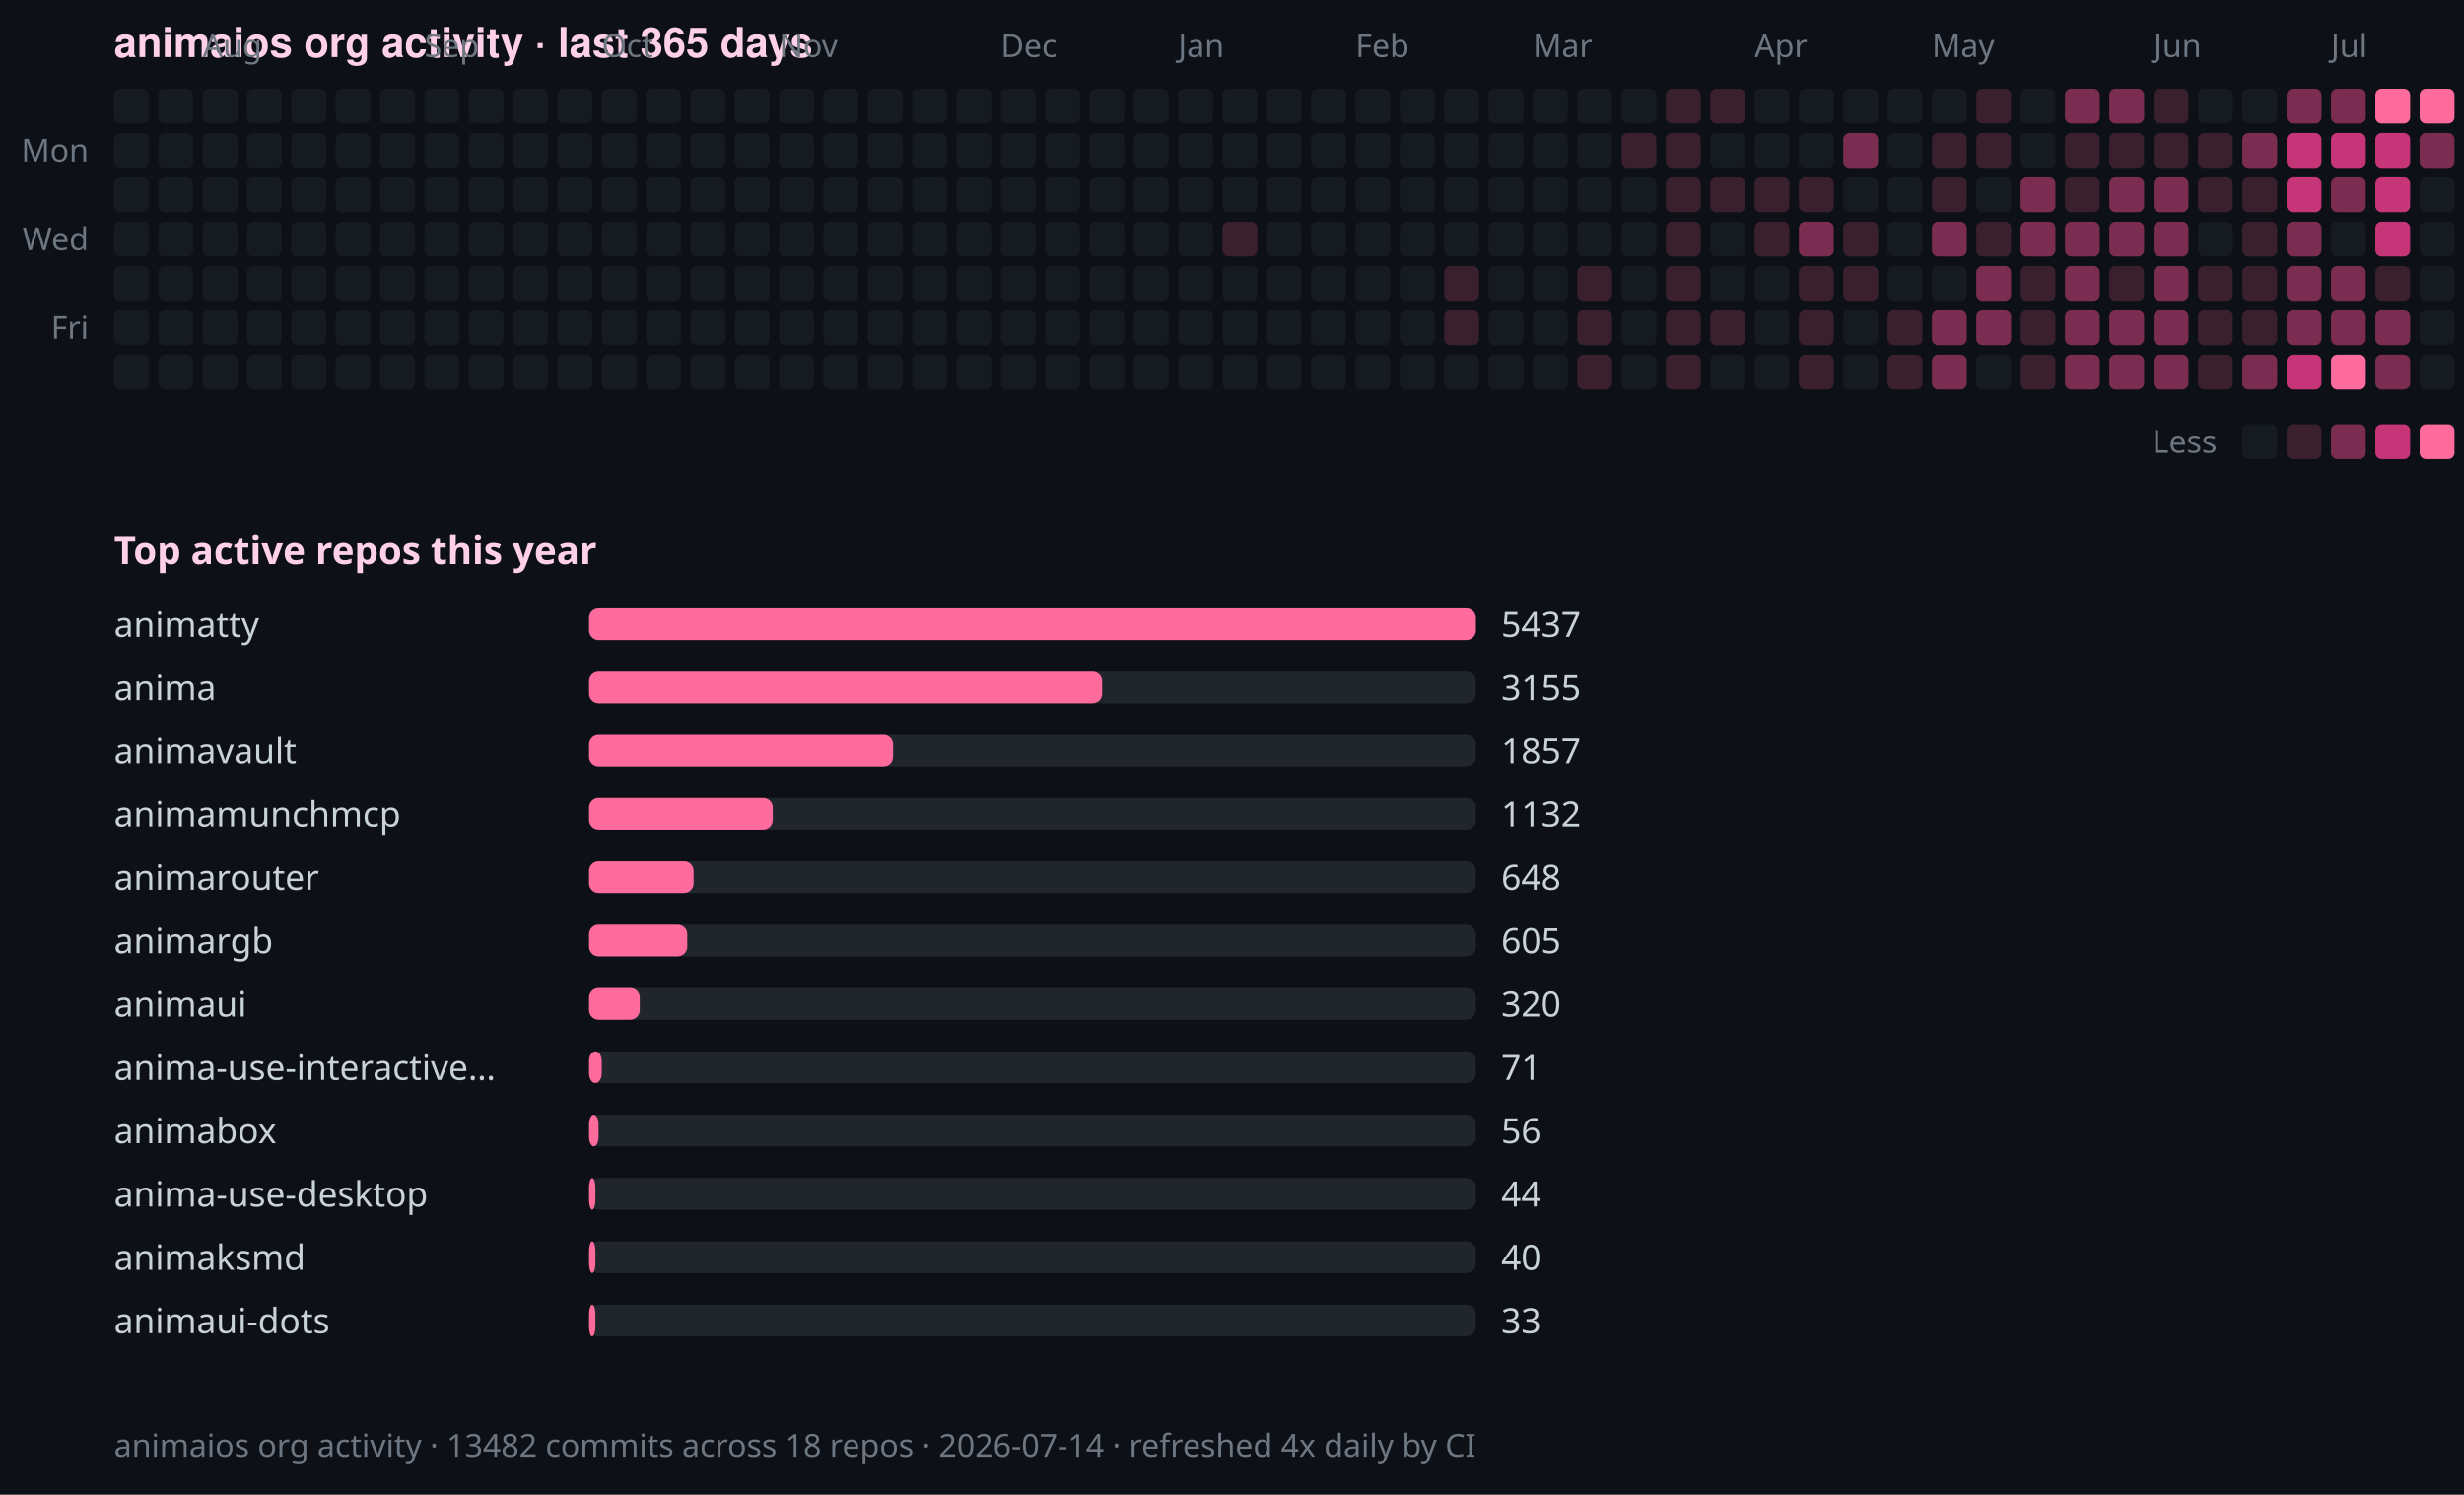
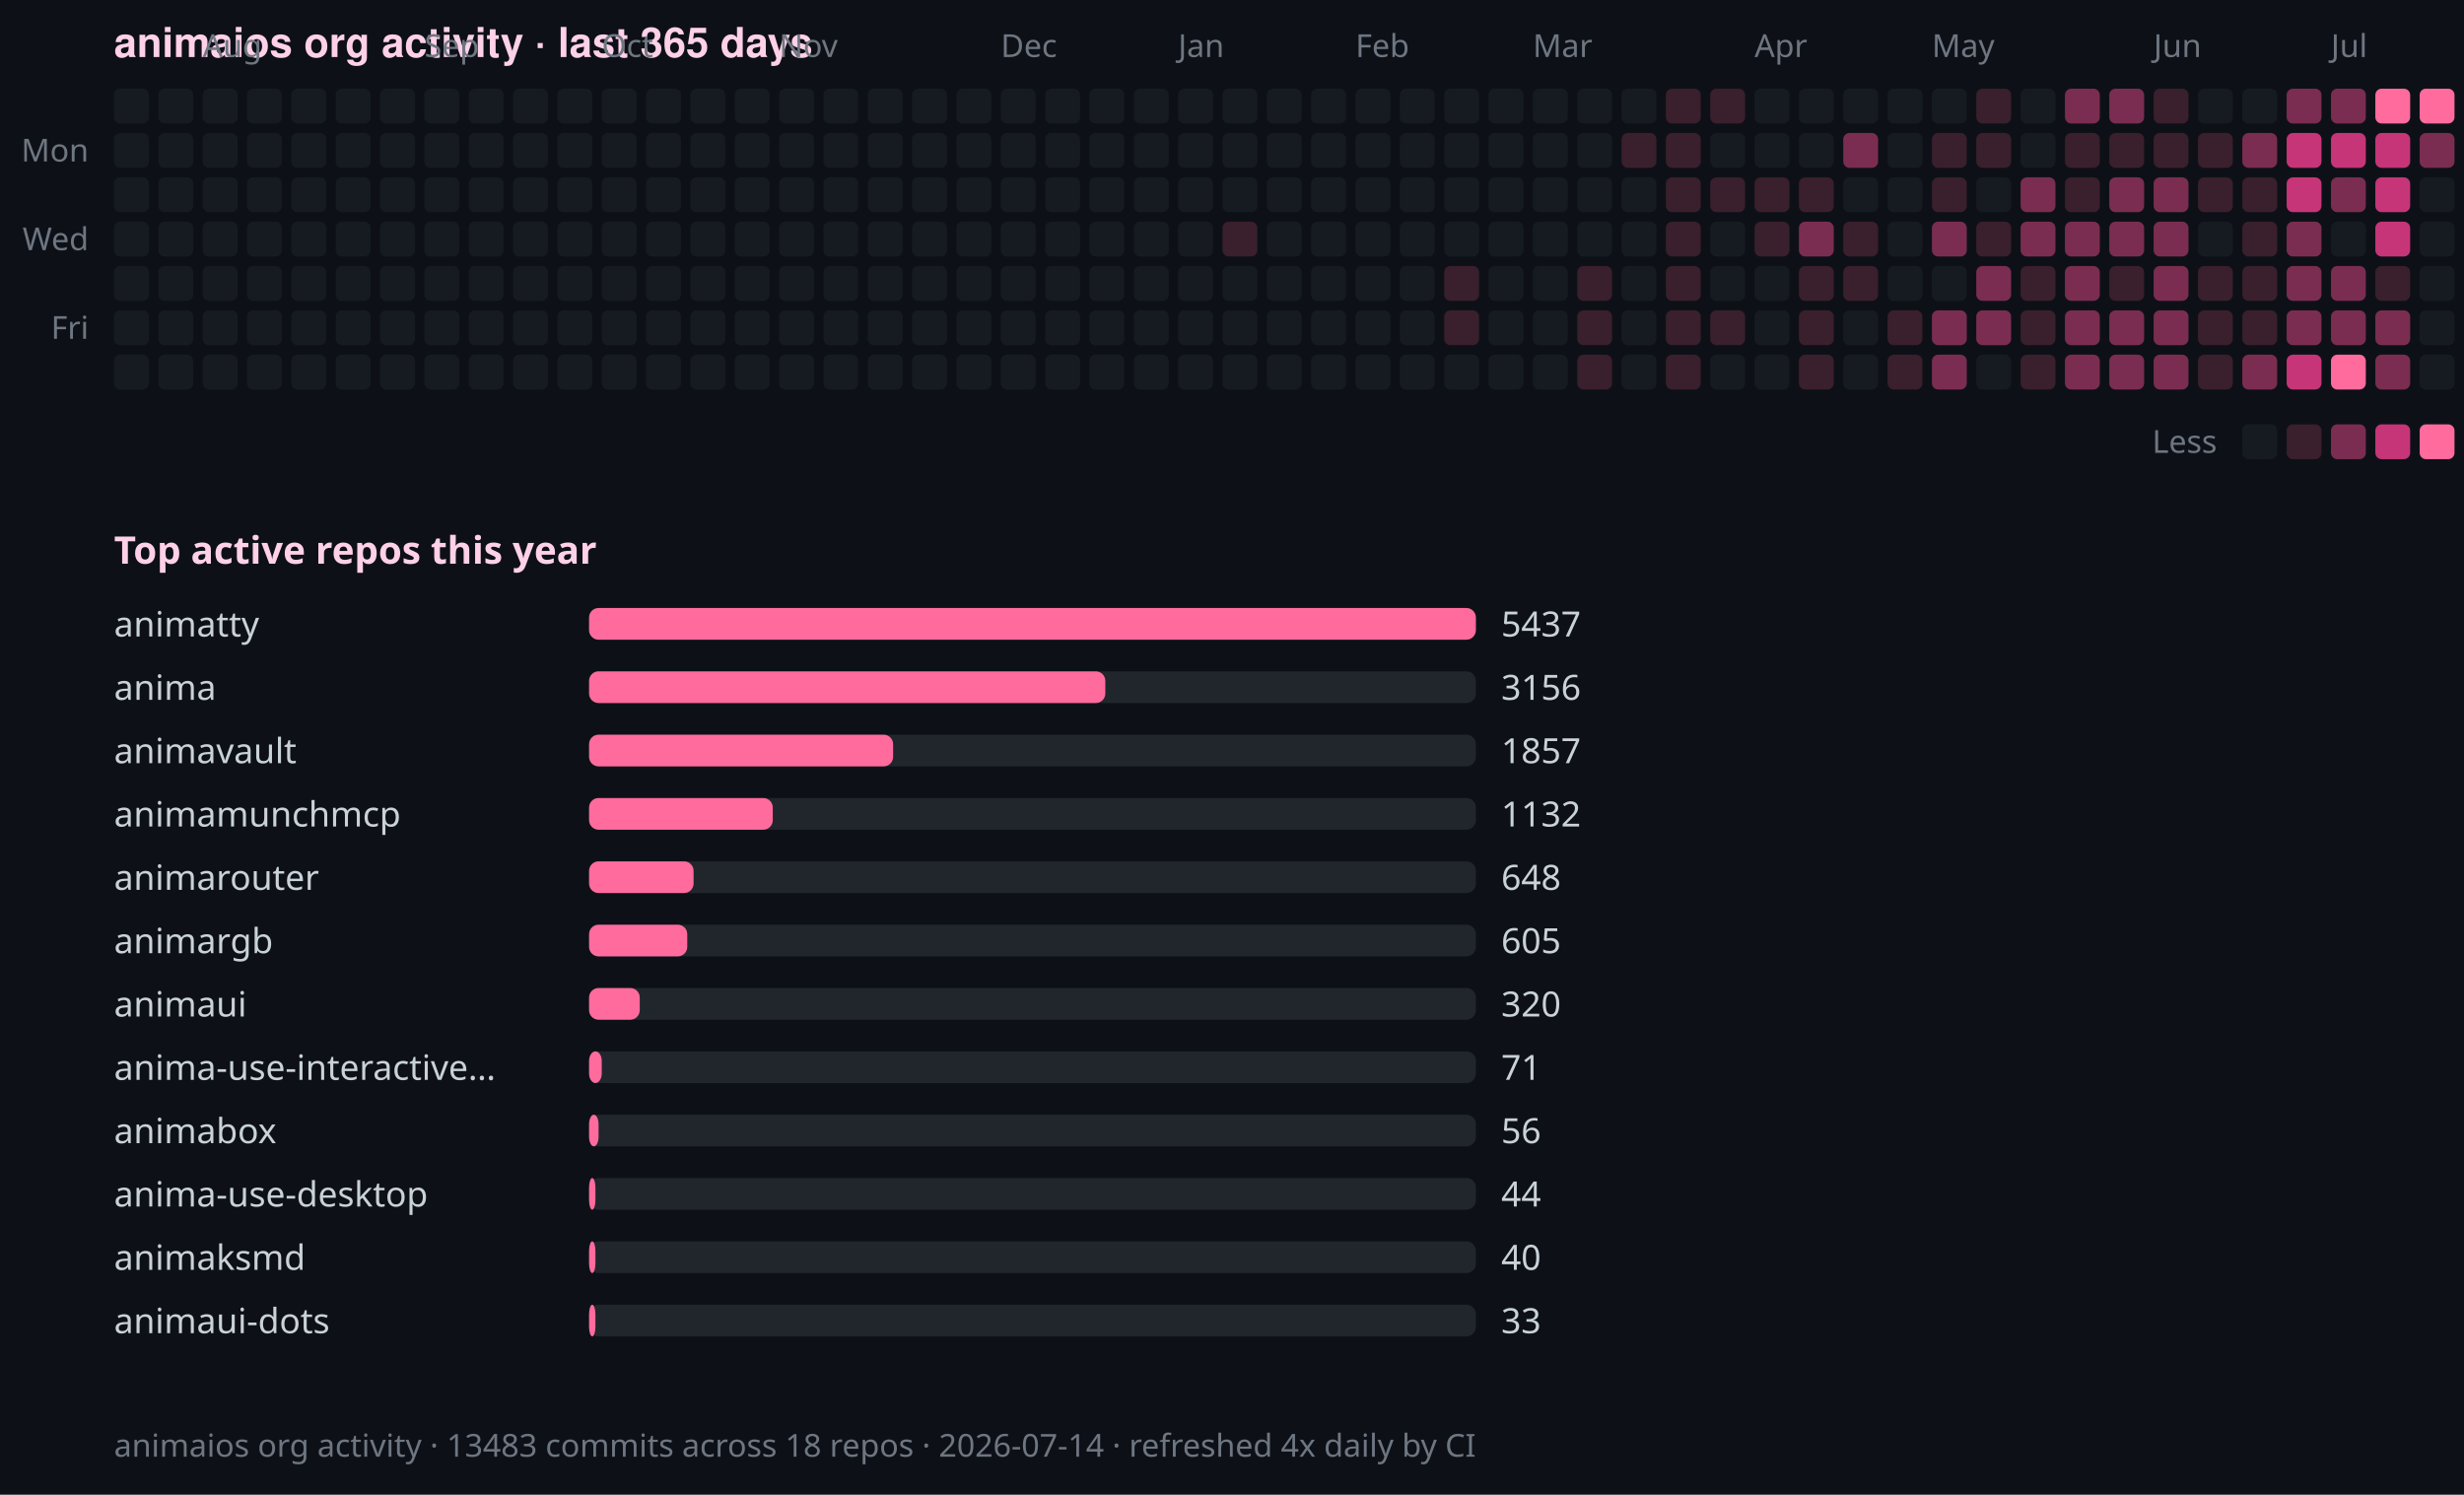
<svg xmlns="http://www.w3.org/2000/svg" width="778" height="472" viewBox="0 0 778 472" role="img" aria-label="animaios org commit activity over the last 365 days">
  <rect width="778" height="472" fill="#0d1117" />
  <text x="36" y="18" fill="#ffd1e8" font-family="-apple-system, BlinkMacSystemFont, 'Segoe UI', Helvetica, Arial, sans-serif" font-size="13" font-weight="600">animaios org activity · last 365 days</text>
  <text x="64" y="18" fill="#6e7681" font-family="ui-sans-serif, system-ui, sans-serif" font-size="10">Aug</text>
  <text x="134" y="18" fill="#6e7681" font-family="ui-sans-serif, system-ui, sans-serif" font-size="10">Sep</text>
  <text x="190" y="18" fill="#6e7681" font-family="ui-sans-serif, system-ui, sans-serif" font-size="10">Oct</text>
  <text x="246" y="18" fill="#6e7681" font-family="ui-sans-serif, system-ui, sans-serif" font-size="10">Nov</text>
  <text x="316" y="18" fill="#6e7681" font-family="ui-sans-serif, system-ui, sans-serif" font-size="10">Dec</text>
  <text x="372" y="18" fill="#6e7681" font-family="ui-sans-serif, system-ui, sans-serif" font-size="10">Jan</text>
  <text x="428" y="18" fill="#6e7681" font-family="ui-sans-serif, system-ui, sans-serif" font-size="10">Feb</text>
  <text x="484" y="18" fill="#6e7681" font-family="ui-sans-serif, system-ui, sans-serif" font-size="10">Mar</text>
  <text x="554" y="18" fill="#6e7681" font-family="ui-sans-serif, system-ui, sans-serif" font-size="10">Apr</text>
  <text x="610" y="18" fill="#6e7681" font-family="ui-sans-serif, system-ui, sans-serif" font-size="10">May</text>
  <text x="680" y="18" fill="#6e7681" font-family="ui-sans-serif, system-ui, sans-serif" font-size="10">Jun</text>
  <text x="736" y="18" fill="#6e7681" font-family="ui-sans-serif, system-ui, sans-serif" font-size="10">Jul</text>
  <text x="28" y="51" text-anchor="end" fill="#6e7681" font-family="ui-sans-serif, system-ui, sans-serif" font-size="10">Mon</text>
  <text x="28" y="79" text-anchor="end" fill="#6e7681" font-family="ui-sans-serif, system-ui, sans-serif" font-size="10">Wed</text>
  <text x="28" y="107" text-anchor="end" fill="#6e7681" font-family="ui-sans-serif, system-ui, sans-serif" font-size="10">Fri</text>
  <rect x="36" y="28" width="11" height="11" rx="2" ry="2" fill="#161b22" />
  <rect x="50" y="28" width="11" height="11" rx="2" ry="2" fill="#161b22" />
  <rect x="64" y="28" width="11" height="11" rx="2" ry="2" fill="#161b22" />
  <rect x="78" y="28" width="11" height="11" rx="2" ry="2" fill="#161b22" />
  <rect x="92" y="28" width="11" height="11" rx="2" ry="2" fill="#161b22" />
  <rect x="106" y="28" width="11" height="11" rx="2" ry="2" fill="#161b22" />
  <rect x="120" y="28" width="11" height="11" rx="2" ry="2" fill="#161b22" />
  <rect x="134" y="28" width="11" height="11" rx="2" ry="2" fill="#161b22" />
  <rect x="148" y="28" width="11" height="11" rx="2" ry="2" fill="#161b22" />
  <rect x="162" y="28" width="11" height="11" rx="2" ry="2" fill="#161b22" />
  <rect x="176" y="28" width="11" height="11" rx="2" ry="2" fill="#161b22" />
  <rect x="190" y="28" width="11" height="11" rx="2" ry="2" fill="#161b22" />
  <rect x="204" y="28" width="11" height="11" rx="2" ry="2" fill="#161b22" />
  <rect x="218" y="28" width="11" height="11" rx="2" ry="2" fill="#161b22" />
  <rect x="232" y="28" width="11" height="11" rx="2" ry="2" fill="#161b22" />
  <rect x="246" y="28" width="11" height="11" rx="2" ry="2" fill="#161b22" />
  <rect x="260" y="28" width="11" height="11" rx="2" ry="2" fill="#161b22" />
  <rect x="274" y="28" width="11" height="11" rx="2" ry="2" fill="#161b22" />
  <rect x="288" y="28" width="11" height="11" rx="2" ry="2" fill="#161b22" />
  <rect x="302" y="28" width="11" height="11" rx="2" ry="2" fill="#161b22" />
  <rect x="316" y="28" width="11" height="11" rx="2" ry="2" fill="#161b22" />
  <rect x="330" y="28" width="11" height="11" rx="2" ry="2" fill="#161b22" />
  <rect x="344" y="28" width="11" height="11" rx="2" ry="2" fill="#161b22" />
  <rect x="358" y="28" width="11" height="11" rx="2" ry="2" fill="#161b22" />
  <rect x="372" y="28" width="11" height="11" rx="2" ry="2" fill="#161b22" />
  <rect x="386" y="28" width="11" height="11" rx="2" ry="2" fill="#161b22" />
  <rect x="400" y="28" width="11" height="11" rx="2" ry="2" fill="#161b22" />
  <rect x="414" y="28" width="11" height="11" rx="2" ry="2" fill="#161b22" />
  <rect x="428" y="28" width="11" height="11" rx="2" ry="2" fill="#161b22" />
  <rect x="442" y="28" width="11" height="11" rx="2" ry="2" fill="#161b22" />
  <rect x="456" y="28" width="11" height="11" rx="2" ry="2" fill="#161b22" />
  <rect x="470" y="28" width="11" height="11" rx="2" ry="2" fill="#161b22" />
  <rect x="484" y="28" width="11" height="11" rx="2" ry="2" fill="#161b22" />
  <rect x="498" y="28" width="11" height="11" rx="2" ry="2" fill="#161b22" />
  <rect x="512" y="28" width="11" height="11" rx="2" ry="2" fill="#161b22" />
  <rect x="526" y="28" width="11" height="11" rx="2" ry="2" fill="#3a1f2d" />
  <rect x="540" y="28" width="11" height="11" rx="2" ry="2" fill="#3a1f2d" />
  <rect x="554" y="28" width="11" height="11" rx="2" ry="2" fill="#161b22" />
  <rect x="568" y="28" width="11" height="11" rx="2" ry="2" fill="#161b22" />
  <rect x="582" y="28" width="11" height="11" rx="2" ry="2" fill="#161b22" />
  <rect x="596" y="28" width="11" height="11" rx="2" ry="2" fill="#161b22" />
  <rect x="610" y="28" width="11" height="11" rx="2" ry="2" fill="#161b22" />
  <rect x="624" y="28" width="11" height="11" rx="2" ry="2" fill="#3a1f2d" />
  <rect x="638" y="28" width="11" height="11" rx="2" ry="2" fill="#161b22" />
  <rect x="652" y="28" width="11" height="11" rx="2" ry="2" fill="#7a2d51" />
  <rect x="666" y="28" width="11" height="11" rx="2" ry="2" fill="#7a2d51" />
  <rect x="680" y="28" width="11" height="11" rx="2" ry="2" fill="#3a1f2d" />
  <rect x="694" y="28" width="11" height="11" rx="2" ry="2" fill="#161b22" />
  <rect x="708" y="28" width="11" height="11" rx="2" ry="2" fill="#161b22" />
  <rect x="722" y="28" width="11" height="11" rx="2" ry="2" fill="#7a2d51" />
  <rect x="736" y="28" width="11" height="11" rx="2" ry="2" fill="#7a2d51" />
  <rect x="750" y="28" width="11" height="11" rx="2" ry="2" fill="#ff6b9d" />
  <rect x="764" y="28" width="11" height="11" rx="2" ry="2" fill="#ff6b9d" />
  <rect x="36" y="42" width="11" height="11" rx="2" ry="2" fill="#161b22" />
  <rect x="50" y="42" width="11" height="11" rx="2" ry="2" fill="#161b22" />
  <rect x="64" y="42" width="11" height="11" rx="2" ry="2" fill="#161b22" />
  <rect x="78" y="42" width="11" height="11" rx="2" ry="2" fill="#161b22" />
  <rect x="92" y="42" width="11" height="11" rx="2" ry="2" fill="#161b22" />
  <rect x="106" y="42" width="11" height="11" rx="2" ry="2" fill="#161b22" />
  <rect x="120" y="42" width="11" height="11" rx="2" ry="2" fill="#161b22" />
  <rect x="134" y="42" width="11" height="11" rx="2" ry="2" fill="#161b22" />
  <rect x="148" y="42" width="11" height="11" rx="2" ry="2" fill="#161b22" />
  <rect x="162" y="42" width="11" height="11" rx="2" ry="2" fill="#161b22" />
  <rect x="176" y="42" width="11" height="11" rx="2" ry="2" fill="#161b22" />
  <rect x="190" y="42" width="11" height="11" rx="2" ry="2" fill="#161b22" />
  <rect x="204" y="42" width="11" height="11" rx="2" ry="2" fill="#161b22" />
  <rect x="218" y="42" width="11" height="11" rx="2" ry="2" fill="#161b22" />
  <rect x="232" y="42" width="11" height="11" rx="2" ry="2" fill="#161b22" />
  <rect x="246" y="42" width="11" height="11" rx="2" ry="2" fill="#161b22" />
  <rect x="260" y="42" width="11" height="11" rx="2" ry="2" fill="#161b22" />
  <rect x="274" y="42" width="11" height="11" rx="2" ry="2" fill="#161b22" />
  <rect x="288" y="42" width="11" height="11" rx="2" ry="2" fill="#161b22" />
  <rect x="302" y="42" width="11" height="11" rx="2" ry="2" fill="#161b22" />
  <rect x="316" y="42" width="11" height="11" rx="2" ry="2" fill="#161b22" />
  <rect x="330" y="42" width="11" height="11" rx="2" ry="2" fill="#161b22" />
  <rect x="344" y="42" width="11" height="11" rx="2" ry="2" fill="#161b22" />
  <rect x="358" y="42" width="11" height="11" rx="2" ry="2" fill="#161b22" />
  <rect x="372" y="42" width="11" height="11" rx="2" ry="2" fill="#161b22" />
  <rect x="386" y="42" width="11" height="11" rx="2" ry="2" fill="#161b22" />
  <rect x="400" y="42" width="11" height="11" rx="2" ry="2" fill="#161b22" />
  <rect x="414" y="42" width="11" height="11" rx="2" ry="2" fill="#161b22" />
  <rect x="428" y="42" width="11" height="11" rx="2" ry="2" fill="#161b22" />
  <rect x="442" y="42" width="11" height="11" rx="2" ry="2" fill="#161b22" />
  <rect x="456" y="42" width="11" height="11" rx="2" ry="2" fill="#161b22" />
  <rect x="470" y="42" width="11" height="11" rx="2" ry="2" fill="#161b22" />
  <rect x="484" y="42" width="11" height="11" rx="2" ry="2" fill="#161b22" />
  <rect x="498" y="42" width="11" height="11" rx="2" ry="2" fill="#161b22" />
  <rect x="512" y="42" width="11" height="11" rx="2" ry="2" fill="#3a1f2d" />
  <rect x="526" y="42" width="11" height="11" rx="2" ry="2" fill="#3a1f2d" />
  <rect x="540" y="42" width="11" height="11" rx="2" ry="2" fill="#161b22" />
  <rect x="554" y="42" width="11" height="11" rx="2" ry="2" fill="#161b22" />
  <rect x="568" y="42" width="11" height="11" rx="2" ry="2" fill="#161b22" />
  <rect x="582" y="42" width="11" height="11" rx="2" ry="2" fill="#7a2d51" />
  <rect x="596" y="42" width="11" height="11" rx="2" ry="2" fill="#161b22" />
  <rect x="610" y="42" width="11" height="11" rx="2" ry="2" fill="#3a1f2d" />
  <rect x="624" y="42" width="11" height="11" rx="2" ry="2" fill="#3a1f2d" />
  <rect x="638" y="42" width="11" height="11" rx="2" ry="2" fill="#161b22" />
  <rect x="652" y="42" width="11" height="11" rx="2" ry="2" fill="#3a1f2d" />
  <rect x="666" y="42" width="11" height="11" rx="2" ry="2" fill="#3a1f2d" />
  <rect x="680" y="42" width="11" height="11" rx="2" ry="2" fill="#3a1f2d" />
  <rect x="694" y="42" width="11" height="11" rx="2" ry="2" fill="#3a1f2d" />
  <rect x="708" y="42" width="11" height="11" rx="2" ry="2" fill="#7a2d51" />
  <rect x="722" y="42" width="11" height="11" rx="2" ry="2" fill="#c63578" />
  <rect x="736" y="42" width="11" height="11" rx="2" ry="2" fill="#c63578" />
  <rect x="750" y="42" width="11" height="11" rx="2" ry="2" fill="#c63578" />
  <rect x="764" y="42" width="11" height="11" rx="2" ry="2" fill="#7a2d51" />
  <rect x="36" y="56" width="11" height="11" rx="2" ry="2" fill="#161b22" />
  <rect x="50" y="56" width="11" height="11" rx="2" ry="2" fill="#161b22" />
  <rect x="64" y="56" width="11" height="11" rx="2" ry="2" fill="#161b22" />
  <rect x="78" y="56" width="11" height="11" rx="2" ry="2" fill="#161b22" />
  <rect x="92" y="56" width="11" height="11" rx="2" ry="2" fill="#161b22" />
  <rect x="106" y="56" width="11" height="11" rx="2" ry="2" fill="#161b22" />
  <rect x="120" y="56" width="11" height="11" rx="2" ry="2" fill="#161b22" />
  <rect x="134" y="56" width="11" height="11" rx="2" ry="2" fill="#161b22" />
  <rect x="148" y="56" width="11" height="11" rx="2" ry="2" fill="#161b22" />
  <rect x="162" y="56" width="11" height="11" rx="2" ry="2" fill="#161b22" />
  <rect x="176" y="56" width="11" height="11" rx="2" ry="2" fill="#161b22" />
  <rect x="190" y="56" width="11" height="11" rx="2" ry="2" fill="#161b22" />
  <rect x="204" y="56" width="11" height="11" rx="2" ry="2" fill="#161b22" />
  <rect x="218" y="56" width="11" height="11" rx="2" ry="2" fill="#161b22" />
  <rect x="232" y="56" width="11" height="11" rx="2" ry="2" fill="#161b22" />
  <rect x="246" y="56" width="11" height="11" rx="2" ry="2" fill="#161b22" />
  <rect x="260" y="56" width="11" height="11" rx="2" ry="2" fill="#161b22" />
  <rect x="274" y="56" width="11" height="11" rx="2" ry="2" fill="#161b22" />
  <rect x="288" y="56" width="11" height="11" rx="2" ry="2" fill="#161b22" />
  <rect x="302" y="56" width="11" height="11" rx="2" ry="2" fill="#161b22" />
  <rect x="316" y="56" width="11" height="11" rx="2" ry="2" fill="#161b22" />
  <rect x="330" y="56" width="11" height="11" rx="2" ry="2" fill="#161b22" />
  <rect x="344" y="56" width="11" height="11" rx="2" ry="2" fill="#161b22" />
  <rect x="358" y="56" width="11" height="11" rx="2" ry="2" fill="#161b22" />
  <rect x="372" y="56" width="11" height="11" rx="2" ry="2" fill="#161b22" />
  <rect x="386" y="56" width="11" height="11" rx="2" ry="2" fill="#161b22" />
  <rect x="400" y="56" width="11" height="11" rx="2" ry="2" fill="#161b22" />
  <rect x="414" y="56" width="11" height="11" rx="2" ry="2" fill="#161b22" />
  <rect x="428" y="56" width="11" height="11" rx="2" ry="2" fill="#161b22" />
  <rect x="442" y="56" width="11" height="11" rx="2" ry="2" fill="#161b22" />
  <rect x="456" y="56" width="11" height="11" rx="2" ry="2" fill="#161b22" />
  <rect x="470" y="56" width="11" height="11" rx="2" ry="2" fill="#161b22" />
  <rect x="484" y="56" width="11" height="11" rx="2" ry="2" fill="#161b22" />
  <rect x="498" y="56" width="11" height="11" rx="2" ry="2" fill="#161b22" />
  <rect x="512" y="56" width="11" height="11" rx="2" ry="2" fill="#161b22" />
  <rect x="526" y="56" width="11" height="11" rx="2" ry="2" fill="#3a1f2d" />
  <rect x="540" y="56" width="11" height="11" rx="2" ry="2" fill="#3a1f2d" />
  <rect x="554" y="56" width="11" height="11" rx="2" ry="2" fill="#3a1f2d" />
  <rect x="568" y="56" width="11" height="11" rx="2" ry="2" fill="#3a1f2d" />
  <rect x="582" y="56" width="11" height="11" rx="2" ry="2" fill="#161b22" />
  <rect x="596" y="56" width="11" height="11" rx="2" ry="2" fill="#161b22" />
  <rect x="610" y="56" width="11" height="11" rx="2" ry="2" fill="#3a1f2d" />
  <rect x="624" y="56" width="11" height="11" rx="2" ry="2" fill="#161b22" />
  <rect x="638" y="56" width="11" height="11" rx="2" ry="2" fill="#7a2d51" />
  <rect x="652" y="56" width="11" height="11" rx="2" ry="2" fill="#3a1f2d" />
  <rect x="666" y="56" width="11" height="11" rx="2" ry="2" fill="#7a2d51" />
  <rect x="680" y="56" width="11" height="11" rx="2" ry="2" fill="#7a2d51" />
  <rect x="694" y="56" width="11" height="11" rx="2" ry="2" fill="#3a1f2d" />
  <rect x="708" y="56" width="11" height="11" rx="2" ry="2" fill="#3a1f2d" />
  <rect x="722" y="56" width="11" height="11" rx="2" ry="2" fill="#c63578" />
  <rect x="736" y="56" width="11" height="11" rx="2" ry="2" fill="#7a2d51" />
  <rect x="750" y="56" width="11" height="11" rx="2" ry="2" fill="#c63578" />
  <rect x="764" y="56" width="11" height="11" rx="2" ry="2" fill="#161b22" />
  <rect x="36" y="70" width="11" height="11" rx="2" ry="2" fill="#161b22" />
  <rect x="50" y="70" width="11" height="11" rx="2" ry="2" fill="#161b22" />
  <rect x="64" y="70" width="11" height="11" rx="2" ry="2" fill="#161b22" />
  <rect x="78" y="70" width="11" height="11" rx="2" ry="2" fill="#161b22" />
  <rect x="92" y="70" width="11" height="11" rx="2" ry="2" fill="#161b22" />
  <rect x="106" y="70" width="11" height="11" rx="2" ry="2" fill="#161b22" />
  <rect x="120" y="70" width="11" height="11" rx="2" ry="2" fill="#161b22" />
  <rect x="134" y="70" width="11" height="11" rx="2" ry="2" fill="#161b22" />
  <rect x="148" y="70" width="11" height="11" rx="2" ry="2" fill="#161b22" />
  <rect x="162" y="70" width="11" height="11" rx="2" ry="2" fill="#161b22" />
  <rect x="176" y="70" width="11" height="11" rx="2" ry="2" fill="#161b22" />
  <rect x="190" y="70" width="11" height="11" rx="2" ry="2" fill="#161b22" />
  <rect x="204" y="70" width="11" height="11" rx="2" ry="2" fill="#161b22" />
  <rect x="218" y="70" width="11" height="11" rx="2" ry="2" fill="#161b22" />
  <rect x="232" y="70" width="11" height="11" rx="2" ry="2" fill="#161b22" />
  <rect x="246" y="70" width="11" height="11" rx="2" ry="2" fill="#161b22" />
  <rect x="260" y="70" width="11" height="11" rx="2" ry="2" fill="#161b22" />
  <rect x="274" y="70" width="11" height="11" rx="2" ry="2" fill="#161b22" />
  <rect x="288" y="70" width="11" height="11" rx="2" ry="2" fill="#161b22" />
  <rect x="302" y="70" width="11" height="11" rx="2" ry="2" fill="#161b22" />
  <rect x="316" y="70" width="11" height="11" rx="2" ry="2" fill="#161b22" />
  <rect x="330" y="70" width="11" height="11" rx="2" ry="2" fill="#161b22" />
  <rect x="344" y="70" width="11" height="11" rx="2" ry="2" fill="#161b22" />
  <rect x="358" y="70" width="11" height="11" rx="2" ry="2" fill="#161b22" />
  <rect x="372" y="70" width="11" height="11" rx="2" ry="2" fill="#161b22" />
  <rect x="386" y="70" width="11" height="11" rx="2" ry="2" fill="#3a1f2d" />
  <rect x="400" y="70" width="11" height="11" rx="2" ry="2" fill="#161b22" />
  <rect x="414" y="70" width="11" height="11" rx="2" ry="2" fill="#161b22" />
  <rect x="428" y="70" width="11" height="11" rx="2" ry="2" fill="#161b22" />
  <rect x="442" y="70" width="11" height="11" rx="2" ry="2" fill="#161b22" />
  <rect x="456" y="70" width="11" height="11" rx="2" ry="2" fill="#161b22" />
  <rect x="470" y="70" width="11" height="11" rx="2" ry="2" fill="#161b22" />
  <rect x="484" y="70" width="11" height="11" rx="2" ry="2" fill="#161b22" />
  <rect x="498" y="70" width="11" height="11" rx="2" ry="2" fill="#161b22" />
  <rect x="512" y="70" width="11" height="11" rx="2" ry="2" fill="#161b22" />
  <rect x="526" y="70" width="11" height="11" rx="2" ry="2" fill="#3a1f2d" />
  <rect x="540" y="70" width="11" height="11" rx="2" ry="2" fill="#161b22" />
  <rect x="554" y="70" width="11" height="11" rx="2" ry="2" fill="#3a1f2d" />
  <rect x="568" y="70" width="11" height="11" rx="2" ry="2" fill="#7a2d51" />
  <rect x="582" y="70" width="11" height="11" rx="2" ry="2" fill="#3a1f2d" />
  <rect x="596" y="70" width="11" height="11" rx="2" ry="2" fill="#161b22" />
  <rect x="610" y="70" width="11" height="11" rx="2" ry="2" fill="#7a2d51" />
  <rect x="624" y="70" width="11" height="11" rx="2" ry="2" fill="#3a1f2d" />
  <rect x="638" y="70" width="11" height="11" rx="2" ry="2" fill="#7a2d51" />
  <rect x="652" y="70" width="11" height="11" rx="2" ry="2" fill="#7a2d51" />
  <rect x="666" y="70" width="11" height="11" rx="2" ry="2" fill="#7a2d51" />
  <rect x="680" y="70" width="11" height="11" rx="2" ry="2" fill="#7a2d51" />
  <rect x="694" y="70" width="11" height="11" rx="2" ry="2" fill="#161b22" />
  <rect x="708" y="70" width="11" height="11" rx="2" ry="2" fill="#3a1f2d" />
  <rect x="722" y="70" width="11" height="11" rx="2" ry="2" fill="#7a2d51" />
  <rect x="736" y="70" width="11" height="11" rx="2" ry="2" fill="#161b22" />
  <rect x="750" y="70" width="11" height="11" rx="2" ry="2" fill="#c63578" />
  <rect x="764" y="70" width="11" height="11" rx="2" ry="2" fill="#161b22" />
  <rect x="36" y="84" width="11" height="11" rx="2" ry="2" fill="#161b22" />
  <rect x="50" y="84" width="11" height="11" rx="2" ry="2" fill="#161b22" />
  <rect x="64" y="84" width="11" height="11" rx="2" ry="2" fill="#161b22" />
  <rect x="78" y="84" width="11" height="11" rx="2" ry="2" fill="#161b22" />
  <rect x="92" y="84" width="11" height="11" rx="2" ry="2" fill="#161b22" />
  <rect x="106" y="84" width="11" height="11" rx="2" ry="2" fill="#161b22" />
  <rect x="120" y="84" width="11" height="11" rx="2" ry="2" fill="#161b22" />
  <rect x="134" y="84" width="11" height="11" rx="2" ry="2" fill="#161b22" />
  <rect x="148" y="84" width="11" height="11" rx="2" ry="2" fill="#161b22" />
  <rect x="162" y="84" width="11" height="11" rx="2" ry="2" fill="#161b22" />
  <rect x="176" y="84" width="11" height="11" rx="2" ry="2" fill="#161b22" />
  <rect x="190" y="84" width="11" height="11" rx="2" ry="2" fill="#161b22" />
  <rect x="204" y="84" width="11" height="11" rx="2" ry="2" fill="#161b22" />
  <rect x="218" y="84" width="11" height="11" rx="2" ry="2" fill="#161b22" />
  <rect x="232" y="84" width="11" height="11" rx="2" ry="2" fill="#161b22" />
  <rect x="246" y="84" width="11" height="11" rx="2" ry="2" fill="#161b22" />
  <rect x="260" y="84" width="11" height="11" rx="2" ry="2" fill="#161b22" />
  <rect x="274" y="84" width="11" height="11" rx="2" ry="2" fill="#161b22" />
  <rect x="288" y="84" width="11" height="11" rx="2" ry="2" fill="#161b22" />
  <rect x="302" y="84" width="11" height="11" rx="2" ry="2" fill="#161b22" />
  <rect x="316" y="84" width="11" height="11" rx="2" ry="2" fill="#161b22" />
  <rect x="330" y="84" width="11" height="11" rx="2" ry="2" fill="#161b22" />
  <rect x="344" y="84" width="11" height="11" rx="2" ry="2" fill="#161b22" />
  <rect x="358" y="84" width="11" height="11" rx="2" ry="2" fill="#161b22" />
  <rect x="372" y="84" width="11" height="11" rx="2" ry="2" fill="#161b22" />
  <rect x="386" y="84" width="11" height="11" rx="2" ry="2" fill="#161b22" />
  <rect x="400" y="84" width="11" height="11" rx="2" ry="2" fill="#161b22" />
  <rect x="414" y="84" width="11" height="11" rx="2" ry="2" fill="#161b22" />
  <rect x="428" y="84" width="11" height="11" rx="2" ry="2" fill="#161b22" />
  <rect x="442" y="84" width="11" height="11" rx="2" ry="2" fill="#161b22" />
  <rect x="456" y="84" width="11" height="11" rx="2" ry="2" fill="#3a1f2d" />
  <rect x="470" y="84" width="11" height="11" rx="2" ry="2" fill="#161b22" />
  <rect x="484" y="84" width="11" height="11" rx="2" ry="2" fill="#161b22" />
  <rect x="498" y="84" width="11" height="11" rx="2" ry="2" fill="#3a1f2d" />
  <rect x="512" y="84" width="11" height="11" rx="2" ry="2" fill="#161b22" />
  <rect x="526" y="84" width="11" height="11" rx="2" ry="2" fill="#3a1f2d" />
  <rect x="540" y="84" width="11" height="11" rx="2" ry="2" fill="#161b22" />
  <rect x="554" y="84" width="11" height="11" rx="2" ry="2" fill="#161b22" />
  <rect x="568" y="84" width="11" height="11" rx="2" ry="2" fill="#3a1f2d" />
  <rect x="582" y="84" width="11" height="11" rx="2" ry="2" fill="#3a1f2d" />
  <rect x="596" y="84" width="11" height="11" rx="2" ry="2" fill="#161b22" />
  <rect x="610" y="84" width="11" height="11" rx="2" ry="2" fill="#161b22" />
  <rect x="624" y="84" width="11" height="11" rx="2" ry="2" fill="#7a2d51" />
  <rect x="638" y="84" width="11" height="11" rx="2" ry="2" fill="#3a1f2d" />
  <rect x="652" y="84" width="11" height="11" rx="2" ry="2" fill="#7a2d51" />
  <rect x="666" y="84" width="11" height="11" rx="2" ry="2" fill="#3a1f2d" />
  <rect x="680" y="84" width="11" height="11" rx="2" ry="2" fill="#7a2d51" />
  <rect x="694" y="84" width="11" height="11" rx="2" ry="2" fill="#3a1f2d" />
  <rect x="708" y="84" width="11" height="11" rx="2" ry="2" fill="#3a1f2d" />
  <rect x="722" y="84" width="11" height="11" rx="2" ry="2" fill="#7a2d51" />
  <rect x="736" y="84" width="11" height="11" rx="2" ry="2" fill="#7a2d51" />
  <rect x="750" y="84" width="11" height="11" rx="2" ry="2" fill="#3a1f2d" />
  <rect x="764" y="84" width="11" height="11" rx="2" ry="2" fill="#161b22" />
  <rect x="36" y="98" width="11" height="11" rx="2" ry="2" fill="#161b22" />
  <rect x="50" y="98" width="11" height="11" rx="2" ry="2" fill="#161b22" />
  <rect x="64" y="98" width="11" height="11" rx="2" ry="2" fill="#161b22" />
  <rect x="78" y="98" width="11" height="11" rx="2" ry="2" fill="#161b22" />
  <rect x="92" y="98" width="11" height="11" rx="2" ry="2" fill="#161b22" />
  <rect x="106" y="98" width="11" height="11" rx="2" ry="2" fill="#161b22" />
  <rect x="120" y="98" width="11" height="11" rx="2" ry="2" fill="#161b22" />
  <rect x="134" y="98" width="11" height="11" rx="2" ry="2" fill="#161b22" />
  <rect x="148" y="98" width="11" height="11" rx="2" ry="2" fill="#161b22" />
  <rect x="162" y="98" width="11" height="11" rx="2" ry="2" fill="#161b22" />
  <rect x="176" y="98" width="11" height="11" rx="2" ry="2" fill="#161b22" />
  <rect x="190" y="98" width="11" height="11" rx="2" ry="2" fill="#161b22" />
  <rect x="204" y="98" width="11" height="11" rx="2" ry="2" fill="#161b22" />
  <rect x="218" y="98" width="11" height="11" rx="2" ry="2" fill="#161b22" />
  <rect x="232" y="98" width="11" height="11" rx="2" ry="2" fill="#161b22" />
  <rect x="246" y="98" width="11" height="11" rx="2" ry="2" fill="#161b22" />
  <rect x="260" y="98" width="11" height="11" rx="2" ry="2" fill="#161b22" />
  <rect x="274" y="98" width="11" height="11" rx="2" ry="2" fill="#161b22" />
  <rect x="288" y="98" width="11" height="11" rx="2" ry="2" fill="#161b22" />
  <rect x="302" y="98" width="11" height="11" rx="2" ry="2" fill="#161b22" />
  <rect x="316" y="98" width="11" height="11" rx="2" ry="2" fill="#161b22" />
  <rect x="330" y="98" width="11" height="11" rx="2" ry="2" fill="#161b22" />
  <rect x="344" y="98" width="11" height="11" rx="2" ry="2" fill="#161b22" />
  <rect x="358" y="98" width="11" height="11" rx="2" ry="2" fill="#161b22" />
  <rect x="372" y="98" width="11" height="11" rx="2" ry="2" fill="#161b22" />
  <rect x="386" y="98" width="11" height="11" rx="2" ry="2" fill="#161b22" />
  <rect x="400" y="98" width="11" height="11" rx="2" ry="2" fill="#161b22" />
  <rect x="414" y="98" width="11" height="11" rx="2" ry="2" fill="#161b22" />
  <rect x="428" y="98" width="11" height="11" rx="2" ry="2" fill="#161b22" />
  <rect x="442" y="98" width="11" height="11" rx="2" ry="2" fill="#161b22" />
  <rect x="456" y="98" width="11" height="11" rx="2" ry="2" fill="#3a1f2d" />
  <rect x="470" y="98" width="11" height="11" rx="2" ry="2" fill="#161b22" />
  <rect x="484" y="98" width="11" height="11" rx="2" ry="2" fill="#161b22" />
  <rect x="498" y="98" width="11" height="11" rx="2" ry="2" fill="#3a1f2d" />
  <rect x="512" y="98" width="11" height="11" rx="2" ry="2" fill="#161b22" />
  <rect x="526" y="98" width="11" height="11" rx="2" ry="2" fill="#3a1f2d" />
  <rect x="540" y="98" width="11" height="11" rx="2" ry="2" fill="#3a1f2d" />
  <rect x="554" y="98" width="11" height="11" rx="2" ry="2" fill="#161b22" />
  <rect x="568" y="98" width="11" height="11" rx="2" ry="2" fill="#3a1f2d" />
  <rect x="582" y="98" width="11" height="11" rx="2" ry="2" fill="#161b22" />
  <rect x="596" y="98" width="11" height="11" rx="2" ry="2" fill="#3a1f2d" />
  <rect x="610" y="98" width="11" height="11" rx="2" ry="2" fill="#7a2d51" />
  <rect x="624" y="98" width="11" height="11" rx="2" ry="2" fill="#7a2d51" />
  <rect x="638" y="98" width="11" height="11" rx="2" ry="2" fill="#3a1f2d" />
  <rect x="652" y="98" width="11" height="11" rx="2" ry="2" fill="#7a2d51" />
  <rect x="666" y="98" width="11" height="11" rx="2" ry="2" fill="#7a2d51" />
  <rect x="680" y="98" width="11" height="11" rx="2" ry="2" fill="#7a2d51" />
  <rect x="694" y="98" width="11" height="11" rx="2" ry="2" fill="#3a1f2d" />
  <rect x="708" y="98" width="11" height="11" rx="2" ry="2" fill="#3a1f2d" />
  <rect x="722" y="98" width="11" height="11" rx="2" ry="2" fill="#7a2d51" />
  <rect x="736" y="98" width="11" height="11" rx="2" ry="2" fill="#7a2d51" />
  <rect x="750" y="98" width="11" height="11" rx="2" ry="2" fill="#7a2d51" />
  <rect x="764" y="98" width="11" height="11" rx="2" ry="2" fill="#161b22" />
  <rect x="36" y="112" width="11" height="11" rx="2" ry="2" fill="#161b22" />
  <rect x="50" y="112" width="11" height="11" rx="2" ry="2" fill="#161b22" />
  <rect x="64" y="112" width="11" height="11" rx="2" ry="2" fill="#161b22" />
  <rect x="78" y="112" width="11" height="11" rx="2" ry="2" fill="#161b22" />
  <rect x="92" y="112" width="11" height="11" rx="2" ry="2" fill="#161b22" />
  <rect x="106" y="112" width="11" height="11" rx="2" ry="2" fill="#161b22" />
  <rect x="120" y="112" width="11" height="11" rx="2" ry="2" fill="#161b22" />
  <rect x="134" y="112" width="11" height="11" rx="2" ry="2" fill="#161b22" />
  <rect x="148" y="112" width="11" height="11" rx="2" ry="2" fill="#161b22" />
  <rect x="162" y="112" width="11" height="11" rx="2" ry="2" fill="#161b22" />
  <rect x="176" y="112" width="11" height="11" rx="2" ry="2" fill="#161b22" />
  <rect x="190" y="112" width="11" height="11" rx="2" ry="2" fill="#161b22" />
  <rect x="204" y="112" width="11" height="11" rx="2" ry="2" fill="#161b22" />
  <rect x="218" y="112" width="11" height="11" rx="2" ry="2" fill="#161b22" />
  <rect x="232" y="112" width="11" height="11" rx="2" ry="2" fill="#161b22" />
  <rect x="246" y="112" width="11" height="11" rx="2" ry="2" fill="#161b22" />
  <rect x="260" y="112" width="11" height="11" rx="2" ry="2" fill="#161b22" />
  <rect x="274" y="112" width="11" height="11" rx="2" ry="2" fill="#161b22" />
  <rect x="288" y="112" width="11" height="11" rx="2" ry="2" fill="#161b22" />
  <rect x="302" y="112" width="11" height="11" rx="2" ry="2" fill="#161b22" />
  <rect x="316" y="112" width="11" height="11" rx="2" ry="2" fill="#161b22" />
  <rect x="330" y="112" width="11" height="11" rx="2" ry="2" fill="#161b22" />
  <rect x="344" y="112" width="11" height="11" rx="2" ry="2" fill="#161b22" />
  <rect x="358" y="112" width="11" height="11" rx="2" ry="2" fill="#161b22" />
  <rect x="372" y="112" width="11" height="11" rx="2" ry="2" fill="#161b22" />
  <rect x="386" y="112" width="11" height="11" rx="2" ry="2" fill="#161b22" />
  <rect x="400" y="112" width="11" height="11" rx="2" ry="2" fill="#161b22" />
  <rect x="414" y="112" width="11" height="11" rx="2" ry="2" fill="#161b22" />
  <rect x="428" y="112" width="11" height="11" rx="2" ry="2" fill="#161b22" />
  <rect x="442" y="112" width="11" height="11" rx="2" ry="2" fill="#161b22" />
  <rect x="456" y="112" width="11" height="11" rx="2" ry="2" fill="#161b22" />
  <rect x="470" y="112" width="11" height="11" rx="2" ry="2" fill="#161b22" />
  <rect x="484" y="112" width="11" height="11" rx="2" ry="2" fill="#161b22" />
  <rect x="498" y="112" width="11" height="11" rx="2" ry="2" fill="#3a1f2d" />
  <rect x="512" y="112" width="11" height="11" rx="2" ry="2" fill="#161b22" />
  <rect x="526" y="112" width="11" height="11" rx="2" ry="2" fill="#3a1f2d" />
  <rect x="540" y="112" width="11" height="11" rx="2" ry="2" fill="#161b22" />
  <rect x="554" y="112" width="11" height="11" rx="2" ry="2" fill="#161b22" />
  <rect x="568" y="112" width="11" height="11" rx="2" ry="2" fill="#3a1f2d" />
  <rect x="582" y="112" width="11" height="11" rx="2" ry="2" fill="#161b22" />
  <rect x="596" y="112" width="11" height="11" rx="2" ry="2" fill="#3a1f2d" />
  <rect x="610" y="112" width="11" height="11" rx="2" ry="2" fill="#7a2d51" />
  <rect x="624" y="112" width="11" height="11" rx="2" ry="2" fill="#161b22" />
  <rect x="638" y="112" width="11" height="11" rx="2" ry="2" fill="#3a1f2d" />
  <rect x="652" y="112" width="11" height="11" rx="2" ry="2" fill="#7a2d51" />
  <rect x="666" y="112" width="11" height="11" rx="2" ry="2" fill="#7a2d51" />
  <rect x="680" y="112" width="11" height="11" rx="2" ry="2" fill="#7a2d51" />
  <rect x="694" y="112" width="11" height="11" rx="2" ry="2" fill="#3a1f2d" />
  <rect x="708" y="112" width="11" height="11" rx="2" ry="2" fill="#7a2d51" />
  <rect x="722" y="112" width="11" height="11" rx="2" ry="2" fill="#c63578" />
  <rect x="736" y="112" width="11" height="11" rx="2" ry="2" fill="#ff6b9d" />
  <rect x="750" y="112" width="11" height="11" rx="2" ry="2" fill="#7a2d51" />
  <rect x="764" y="112" width="11" height="11" rx="2" ry="2" fill="#161b22" />
  <text x="700" y="143" text-anchor="end" fill="#6e7681" font-family="ui-sans-serif, system-ui, sans-serif" font-size="10">Less</text>
  <rect x="708" y="134" width="11" height="11" rx="2" ry="2" fill="#161b22" />
  <rect x="722" y="134" width="11" height="11" rx="2" ry="2" fill="#3a1f2d" />
  <rect x="736" y="134" width="11" height="11" rx="2" ry="2" fill="#7a2d51" />
  <rect x="750" y="134" width="11" height="11" rx="2" ry="2" fill="#c63578" />
  <rect x="764" y="134" width="11" height="11" rx="2" ry="2" fill="#ff6b9d" />
  <text x="782" y="143" fill="#6e7681" font-family="ui-sans-serif, system-ui, sans-serif" font-size="10">More</text>
  <text x="36" y="178" fill="#ffd1e8" font-family="ui-sans-serif, system-ui, sans-serif" font-size="12" font-weight="600">Top active repos this year</text>
  <rect x="186" y="192" width="280" height="10" rx="3" ry="3" fill="#21262d" />
  <rect x="186" y="192" width="280" height="10" rx="3" ry="3" fill="#ff6b9d" />
  <text x="474" y="201" fill="#c9d1d9" font-family="ui-sans-serif, system-ui, sans-serif" font-size="11">5437</text>
  <text x="36" y="201" fill="#c9d1d9" font-family="ui-sans-serif, system-ui, sans-serif" font-size="11">animatty</text>
  <rect x="186" y="212" width="280" height="10" rx="3" ry="3" fill="#21262d" />
-   <rect x="186" y="212" width="162" height="10" rx="3" ry="3" fill="#ff6b9d" />
-   <text x="474" y="221" fill="#c9d1d9" font-family="ui-sans-serif, system-ui, sans-serif" font-size="11">3155</text>
+   <rect x="186" y="212" width="163" height="10" rx="3" ry="3" fill="#ff6b9d" />
+   <text x="474" y="221" fill="#c9d1d9" font-family="ui-sans-serif, system-ui, sans-serif" font-size="11">3156</text>
  <text x="36" y="221" fill="#c9d1d9" font-family="ui-sans-serif, system-ui, sans-serif" font-size="11">anima</text>
  <rect x="186" y="232" width="280" height="10" rx="3" ry="3" fill="#21262d" />
  <rect x="186" y="232" width="96" height="10" rx="3" ry="3" fill="#ff6b9d" />
  <text x="474" y="241" fill="#c9d1d9" font-family="ui-sans-serif, system-ui, sans-serif" font-size="11">1857</text>
  <text x="36" y="241" fill="#c9d1d9" font-family="ui-sans-serif, system-ui, sans-serif" font-size="11">animavault</text>
  <rect x="186" y="252" width="280" height="10" rx="3" ry="3" fill="#21262d" />
  <rect x="186" y="252" width="58" height="10" rx="3" ry="3" fill="#ff6b9d" />
  <text x="474" y="261" fill="#c9d1d9" font-family="ui-sans-serif, system-ui, sans-serif" font-size="11">1132</text>
  <text x="36" y="261" fill="#c9d1d9" font-family="ui-sans-serif, system-ui, sans-serif" font-size="11">animamunchmcp</text>
  <rect x="186" y="272" width="280" height="10" rx="3" ry="3" fill="#21262d" />
  <rect x="186" y="272" width="33" height="10" rx="3" ry="3" fill="#ff6b9d" />
  <text x="474" y="281" fill="#c9d1d9" font-family="ui-sans-serif, system-ui, sans-serif" font-size="11">648</text>
  <text x="36" y="281" fill="#c9d1d9" font-family="ui-sans-serif, system-ui, sans-serif" font-size="11">animarouter</text>
  <rect x="186" y="292" width="280" height="10" rx="3" ry="3" fill="#21262d" />
  <rect x="186" y="292" width="31" height="10" rx="3" ry="3" fill="#ff6b9d" />
  <text x="474" y="301" fill="#c9d1d9" font-family="ui-sans-serif, system-ui, sans-serif" font-size="11">605</text>
  <text x="36" y="301" fill="#c9d1d9" font-family="ui-sans-serif, system-ui, sans-serif" font-size="11">animargb</text>
  <rect x="186" y="312" width="280" height="10" rx="3" ry="3" fill="#21262d" />
  <rect x="186" y="312" width="16" height="10" rx="3" ry="3" fill="#ff6b9d" />
  <text x="474" y="321" fill="#c9d1d9" font-family="ui-sans-serif, system-ui, sans-serif" font-size="11">320</text>
  <text x="36" y="321" fill="#c9d1d9" font-family="ui-sans-serif, system-ui, sans-serif" font-size="11">animaui</text>
  <rect x="186" y="332" width="280" height="10" rx="3" ry="3" fill="#21262d" />
  <rect x="186" y="332" width="4" height="10" rx="3" ry="3" fill="#ff6b9d" />
  <text x="474" y="341" fill="#c9d1d9" font-family="ui-sans-serif, system-ui, sans-serif" font-size="11">71</text>
  <text x="36" y="341" fill="#c9d1d9" font-family="ui-sans-serif, system-ui, sans-serif" font-size="11">anima-use-interactive…</text>
  <rect x="186" y="352" width="280" height="10" rx="3" ry="3" fill="#21262d" />
  <rect x="186" y="352" width="3" height="10" rx="3" ry="3" fill="#ff6b9d" />
  <text x="474" y="361" fill="#c9d1d9" font-family="ui-sans-serif, system-ui, sans-serif" font-size="11">56</text>
  <text x="36" y="361" fill="#c9d1d9" font-family="ui-sans-serif, system-ui, sans-serif" font-size="11">animabox</text>
  <rect x="186" y="372" width="280" height="10" rx="3" ry="3" fill="#21262d" />
  <rect x="186" y="372" width="2" height="10" rx="3" ry="3" fill="#ff6b9d" />
  <text x="474" y="381" fill="#c9d1d9" font-family="ui-sans-serif, system-ui, sans-serif" font-size="11">44</text>
  <text x="36" y="381" fill="#c9d1d9" font-family="ui-sans-serif, system-ui, sans-serif" font-size="11">anima-use-desktop</text>
  <rect x="186" y="392" width="280" height="10" rx="3" ry="3" fill="#21262d" />
  <rect x="186" y="392" width="2" height="10" rx="3" ry="3" fill="#ff6b9d" />
  <text x="474" y="401" fill="#c9d1d9" font-family="ui-sans-serif, system-ui, sans-serif" font-size="11">40</text>
  <text x="36" y="401" fill="#c9d1d9" font-family="ui-sans-serif, system-ui, sans-serif" font-size="11">animaksmd</text>
  <rect x="186" y="412" width="280" height="10" rx="3" ry="3" fill="#21262d" />
  <rect x="186" y="412" width="2" height="10" rx="3" ry="3" fill="#ff6b9d" />
  <text x="474" y="421" fill="#c9d1d9" font-family="ui-sans-serif, system-ui, sans-serif" font-size="11">33</text>
  <text x="36" y="421" fill="#c9d1d9" font-family="ui-sans-serif, system-ui, sans-serif" font-size="11">animaui-dots</text>
-   <text x="36" y="460" fill="#6e7681" font-family="ui-sans-serif, system-ui, sans-serif" font-size="10">animaios org activity · 13482 commits across 18 repos · 2026-07-14 · refreshed 4x daily by CI</text>
+   <text x="36" y="460" fill="#6e7681" font-family="ui-sans-serif, system-ui, sans-serif" font-size="10">animaios org activity · 13483 commits across 18 repos · 2026-07-14 · refreshed 4x daily by CI</text>
</svg>
